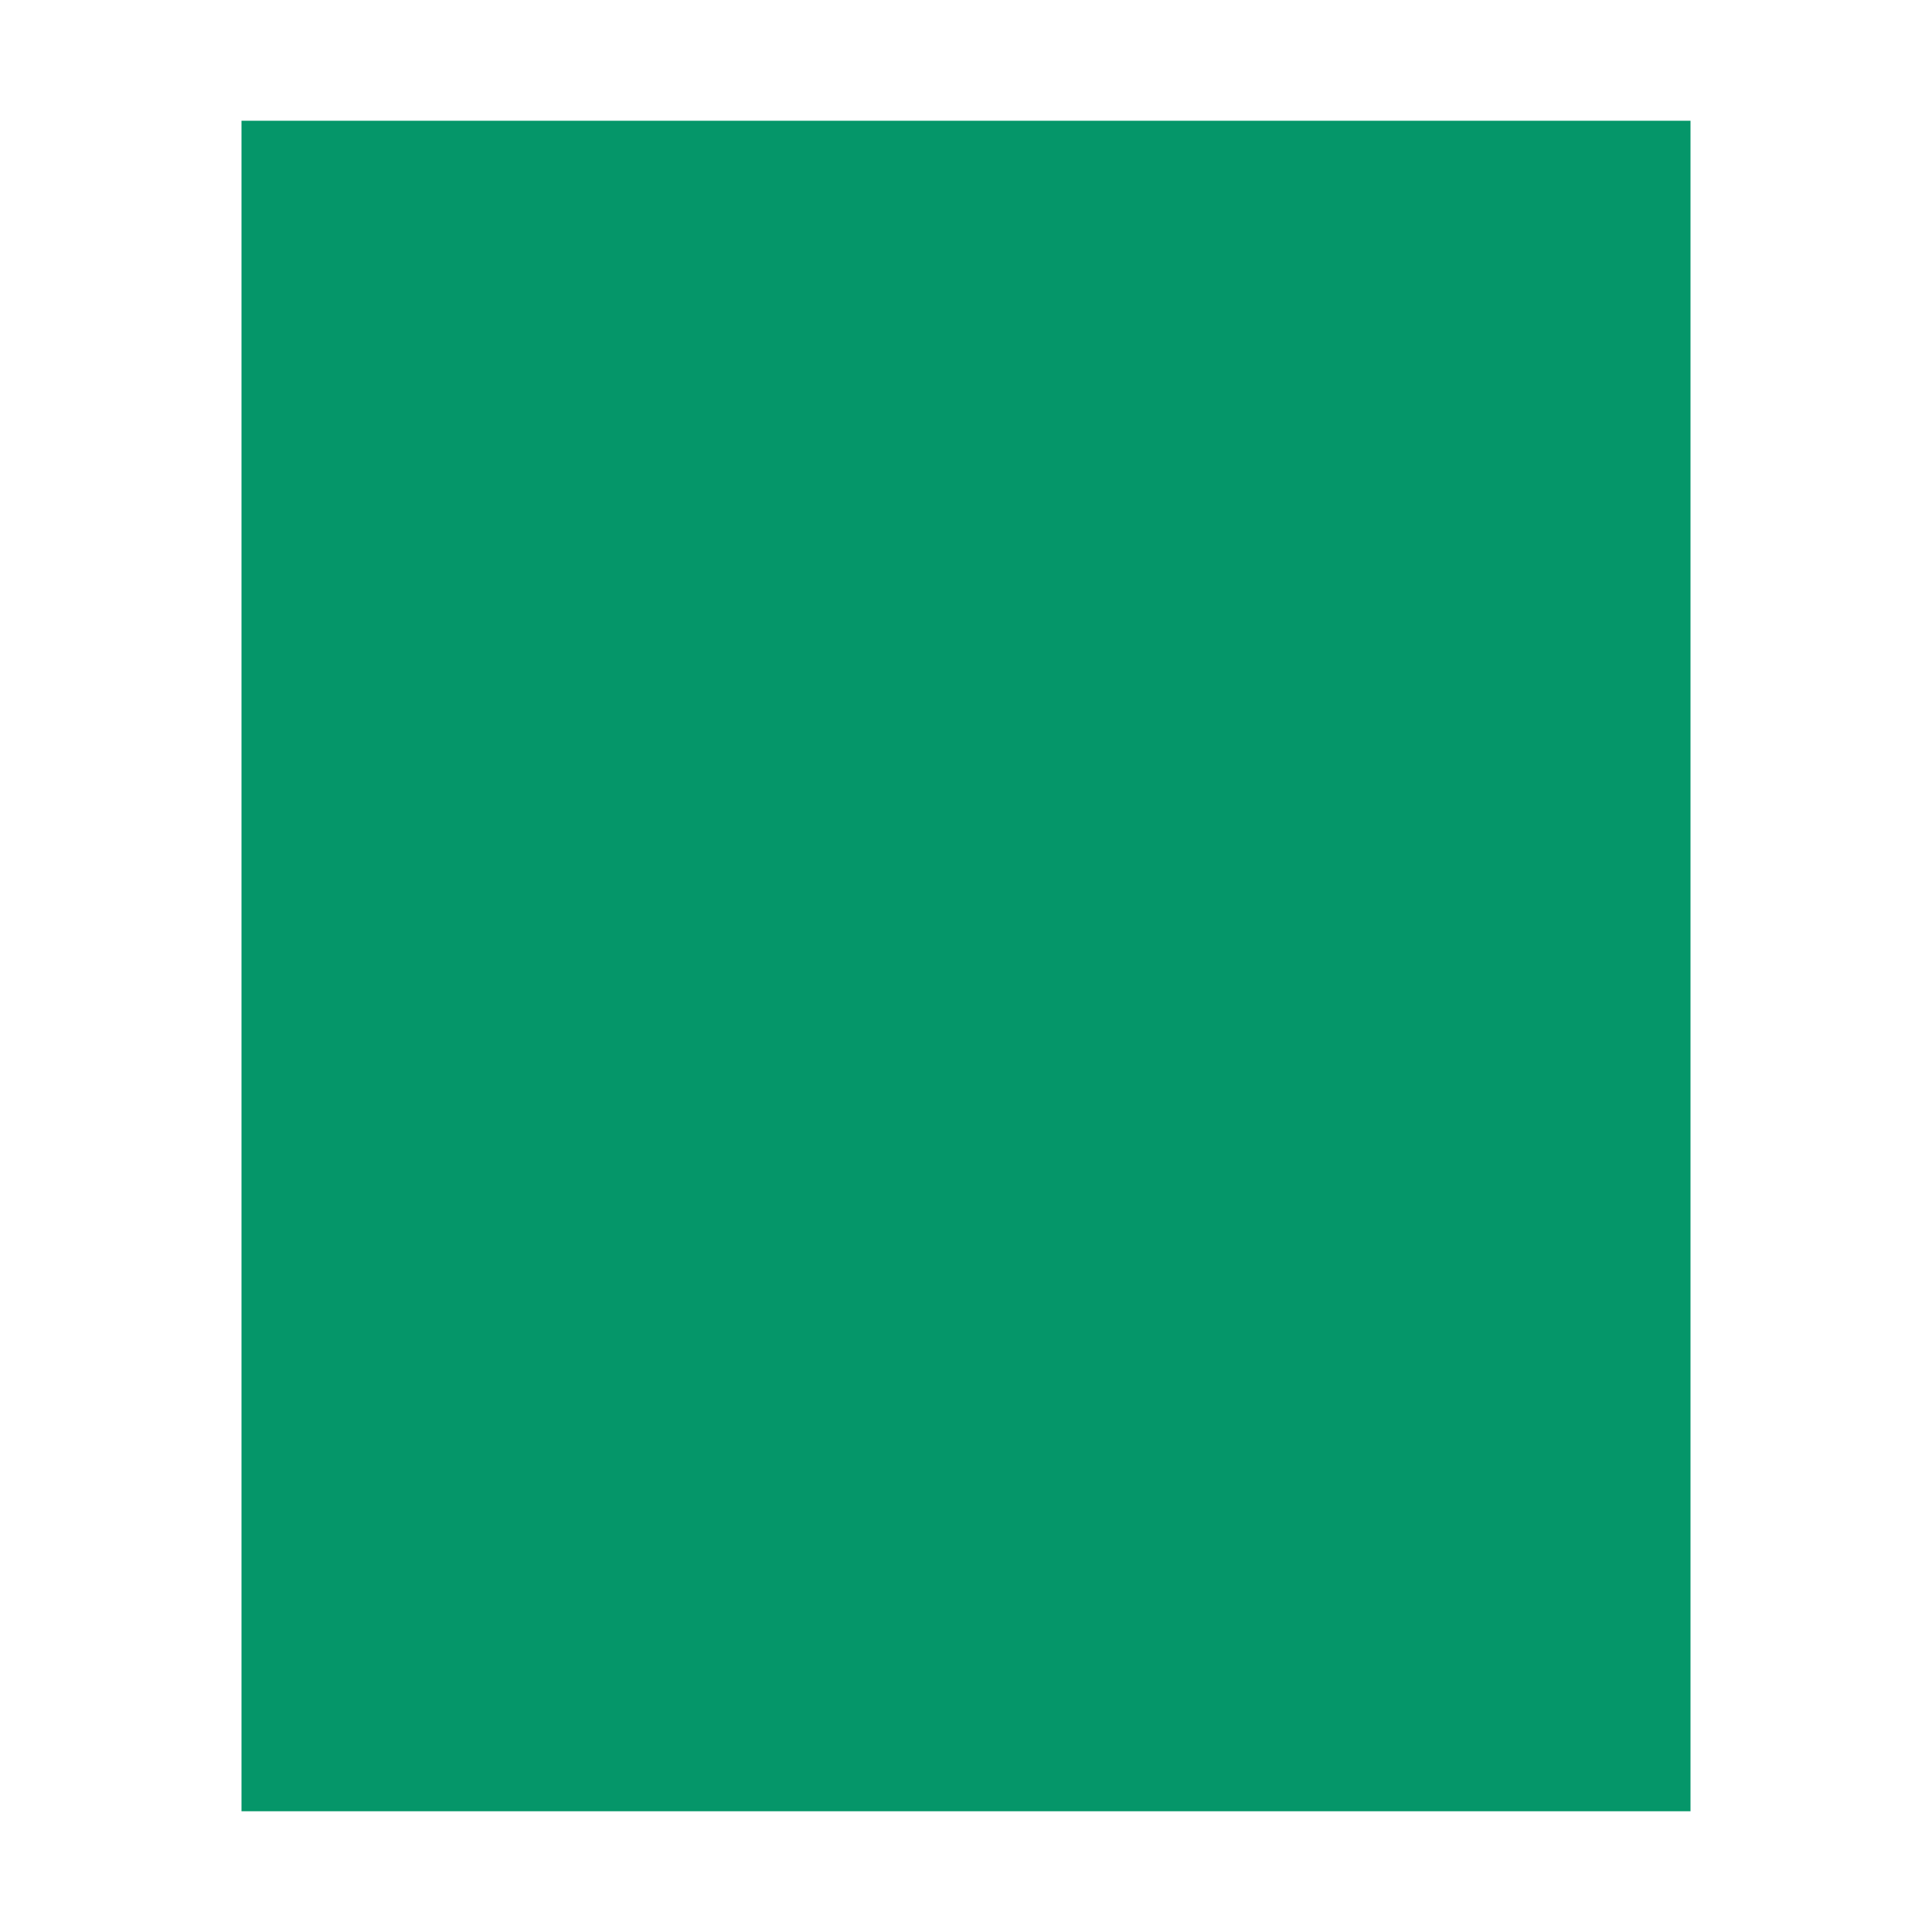
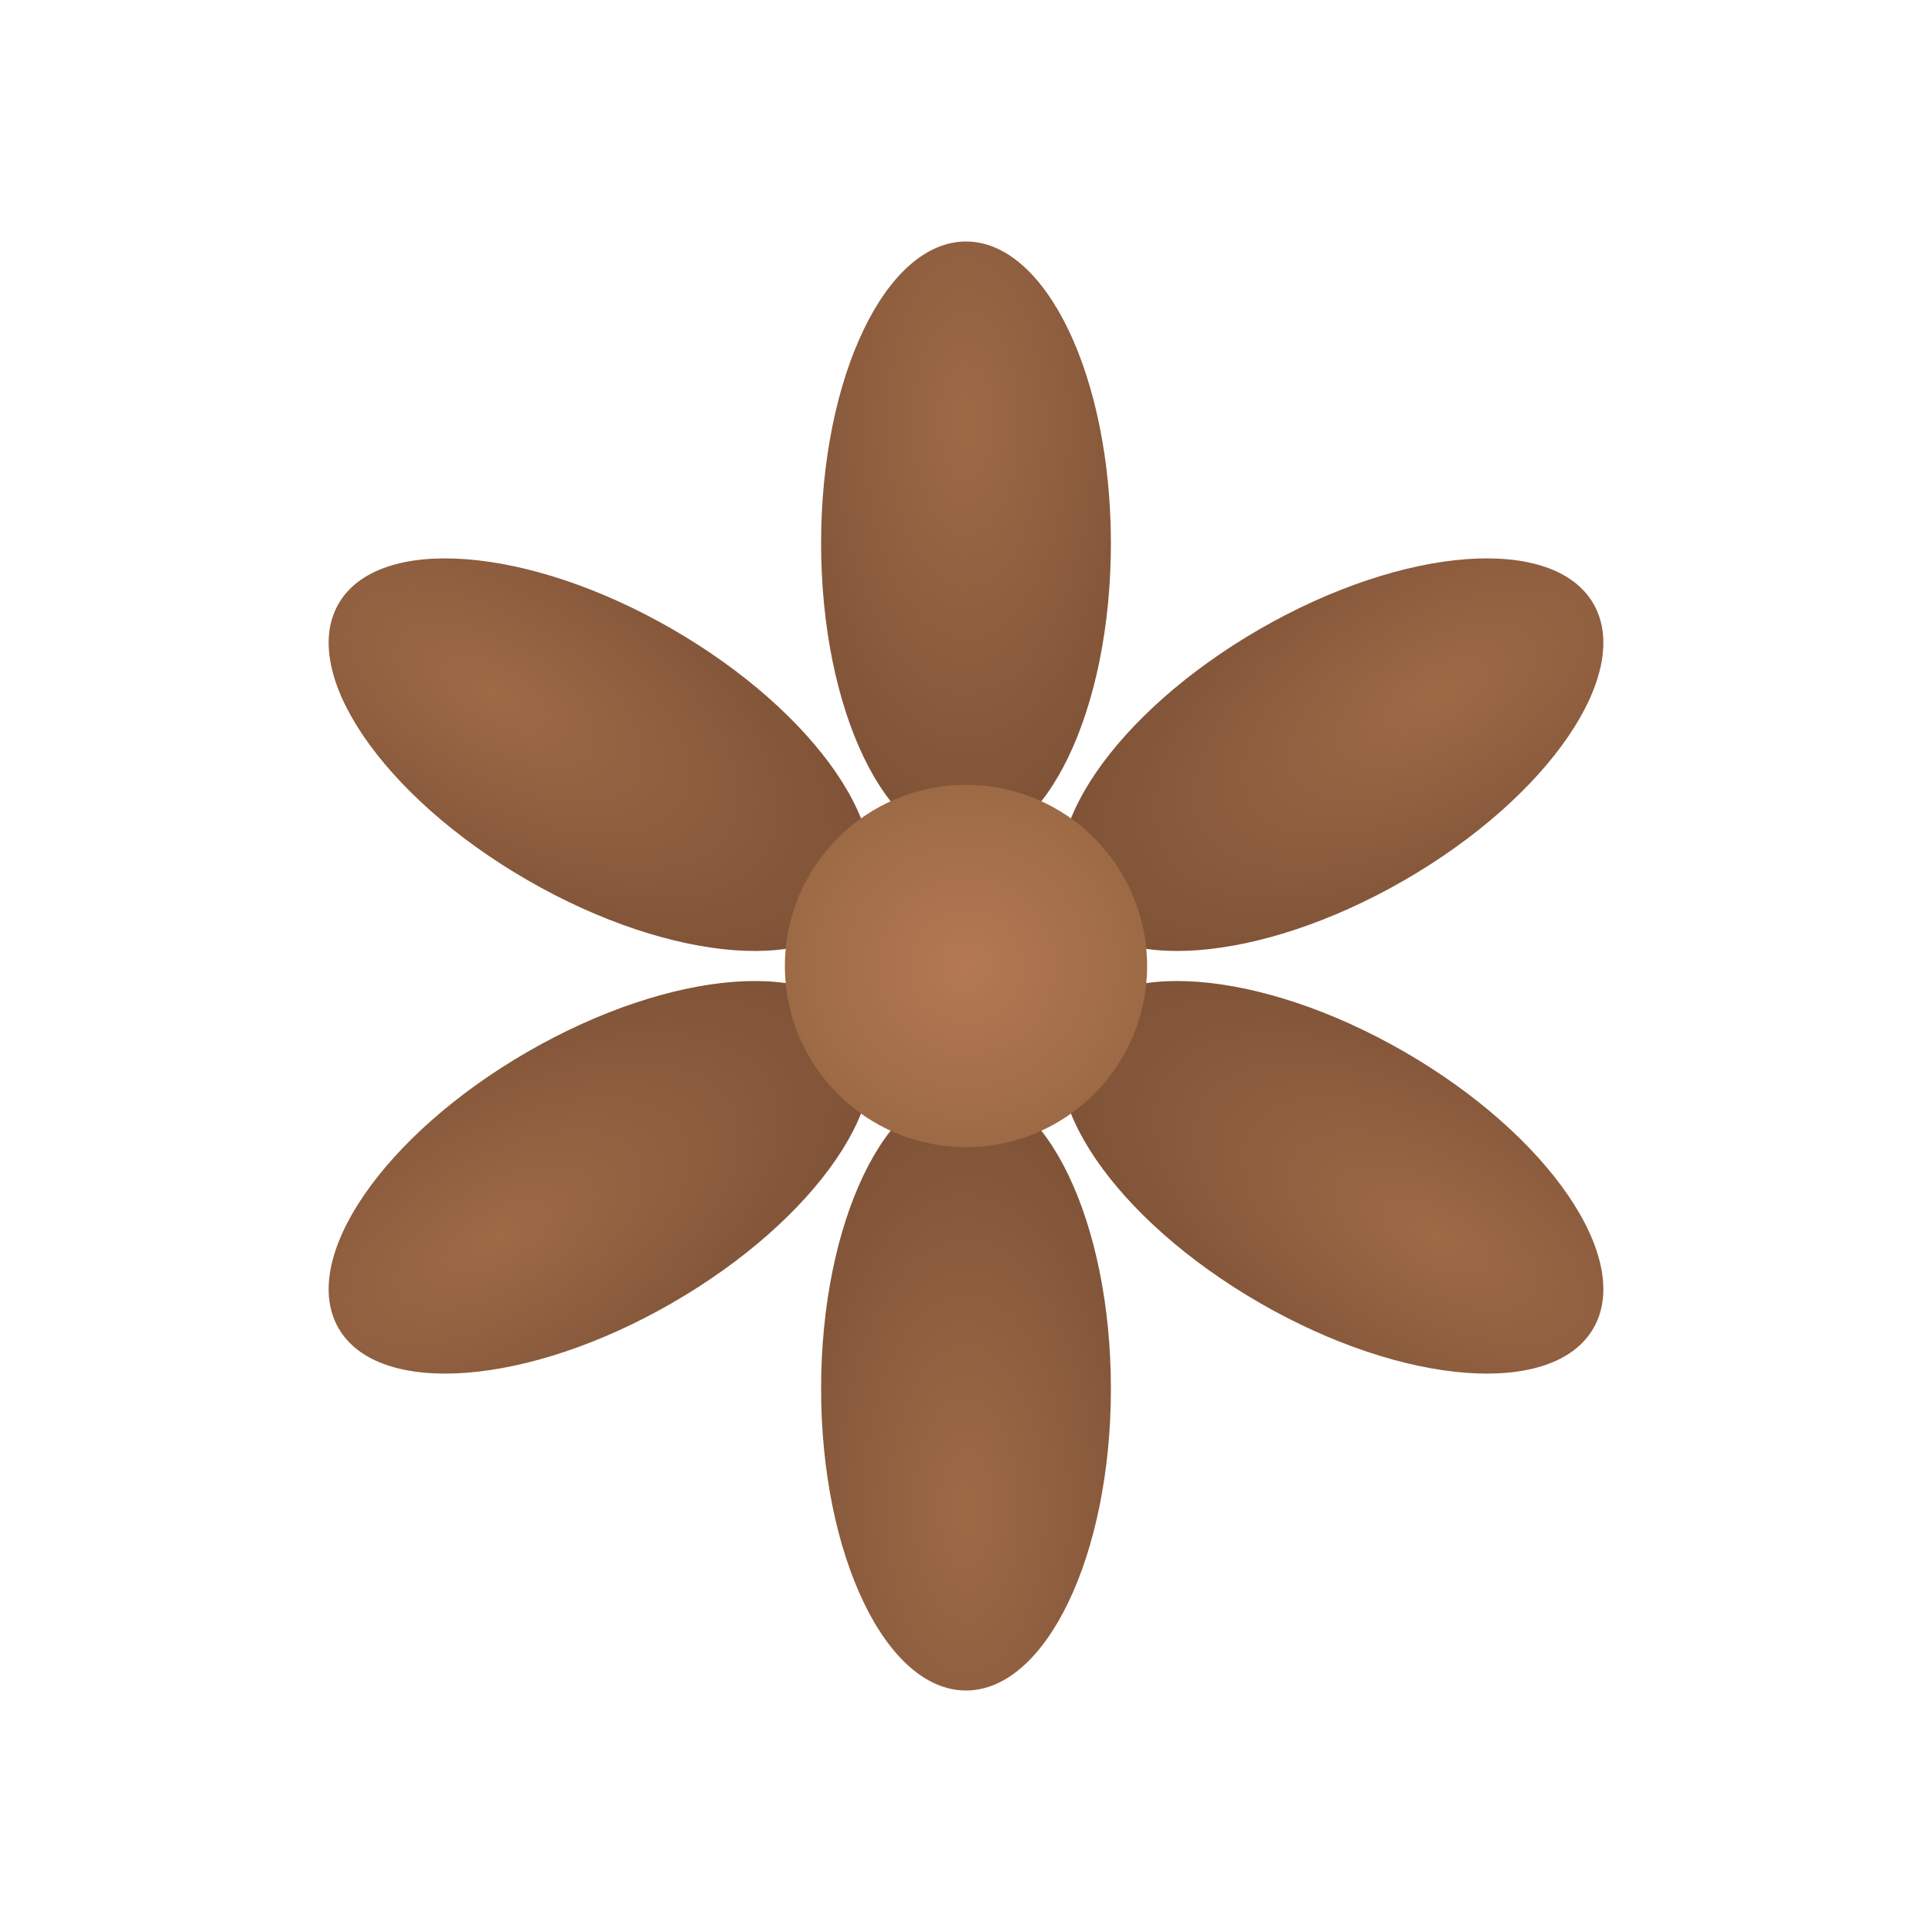
- <svg xmlns="http://www.w3.org/2000/svg" viewBox="0 0 16 16">
-   <rect width="12" height="14" x="2" y="1" fill="#059669">
-     <animate attributeName="opacity" values="1;0;1" dur="1s" repeatCount="indefinite" />
-   </rect>
+ <svg xmlns="http://www.w3.org/2000/svg" viewBox="0 0 16 16" className="w-4 h-4">
+   <defs>
+     <radialGradient id="petalGradient" cx="50%" cy="30%" r="70%">
+       <stop offset="0%" stop-color="#9D6A46" />
+       <stop offset="100%" stop-color="#7F5237" />
+     </radialGradient>
+     <radialGradient id="centerGradient" cx="50%" cy="50%" r="50%">
+       <stop offset="0%" stop-color="#B47854" />
+       <stop offset="100%" stop-color="#9D6A46" />
+     </radialGradient>
+   </defs>
+   <g>
+     <ellipse cx="8" cy="4.5" rx="1.2" ry="2.5" fill="url(#petalGradient)" transform="rotate(0 8 8)" />
+     <ellipse cx="8" cy="4.5" rx="1.2" ry="2.5" fill="url(#petalGradient)" transform="rotate(60 8 8)" />
+     <ellipse cx="8" cy="4.5" rx="1.2" ry="2.5" fill="url(#petalGradient)" transform="rotate(120 8 8)" />
+     <ellipse cx="8" cy="4.5" rx="1.2" ry="2.5" fill="url(#petalGradient)" transform="rotate(180 8 8)" />
+     <ellipse cx="8" cy="4.5" rx="1.2" ry="2.5" fill="url(#petalGradient)" transform="rotate(240 8 8)" />
+     <ellipse cx="8" cy="4.5" rx="1.2" ry="2.5" fill="url(#petalGradient)" transform="rotate(300 8 8)" />
+   </g>
+   <circle cx="8" cy="8" r="1.5" fill="url(#centerGradient)" />
</svg>
